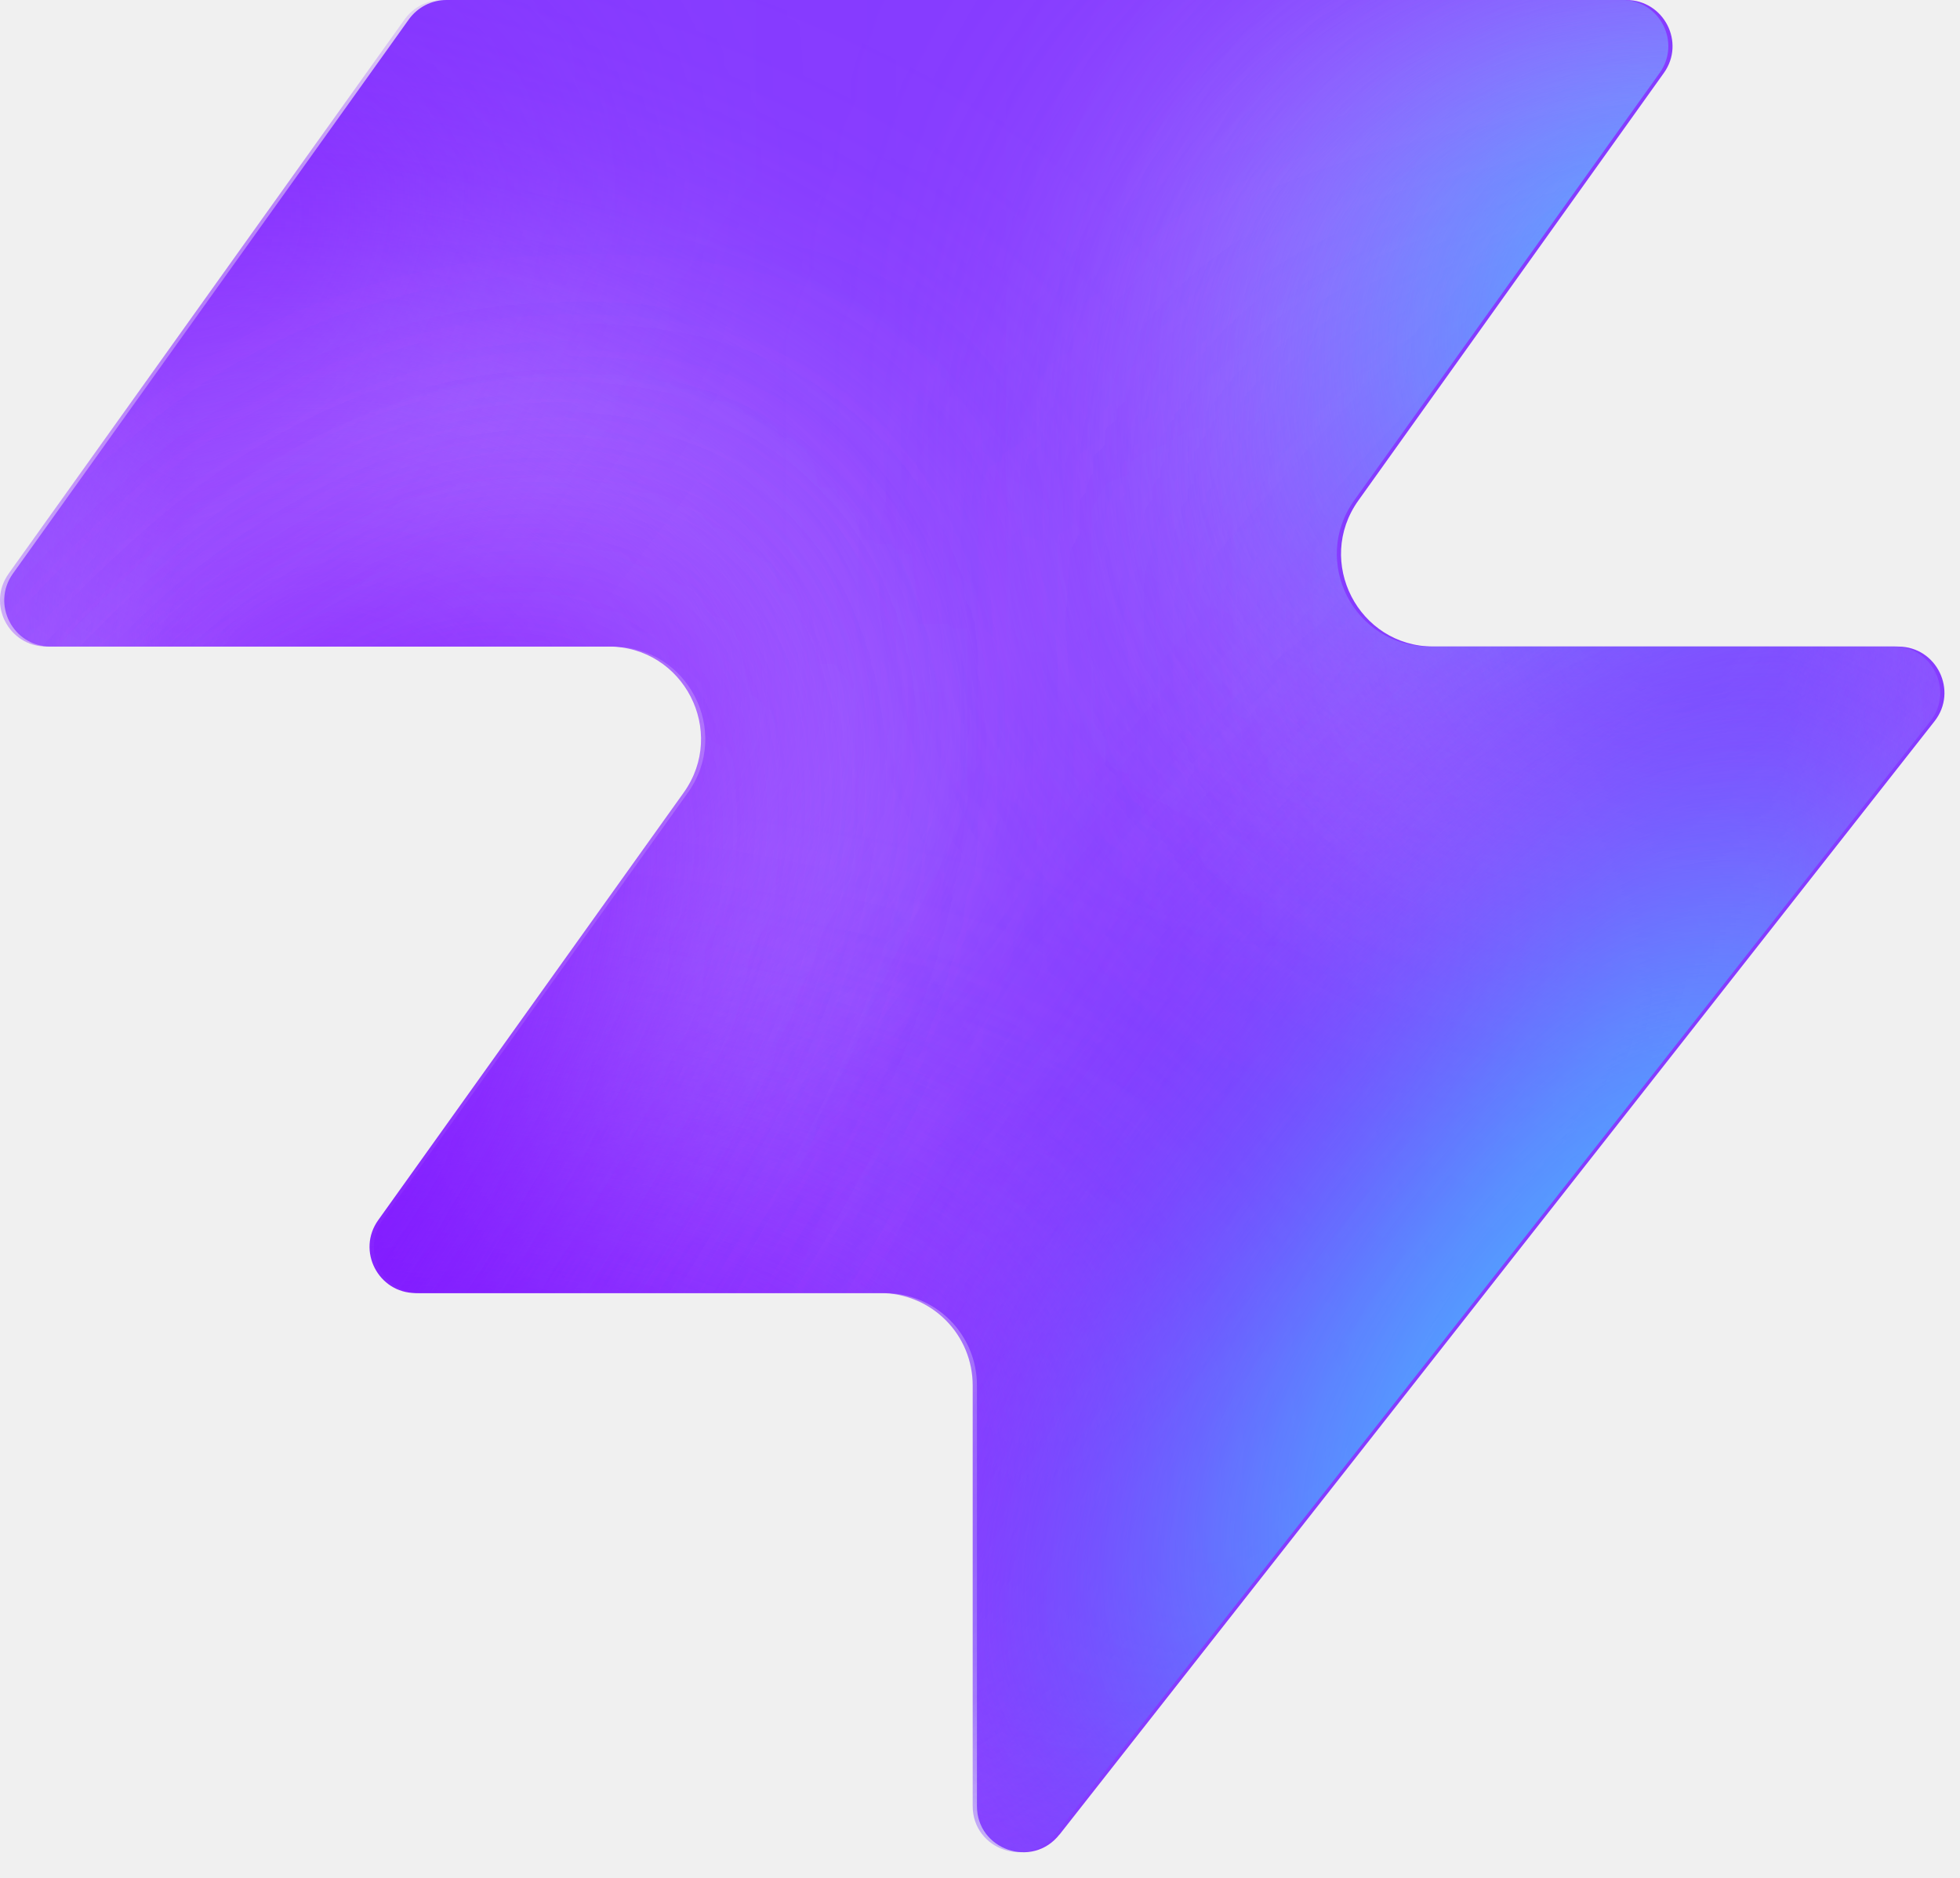
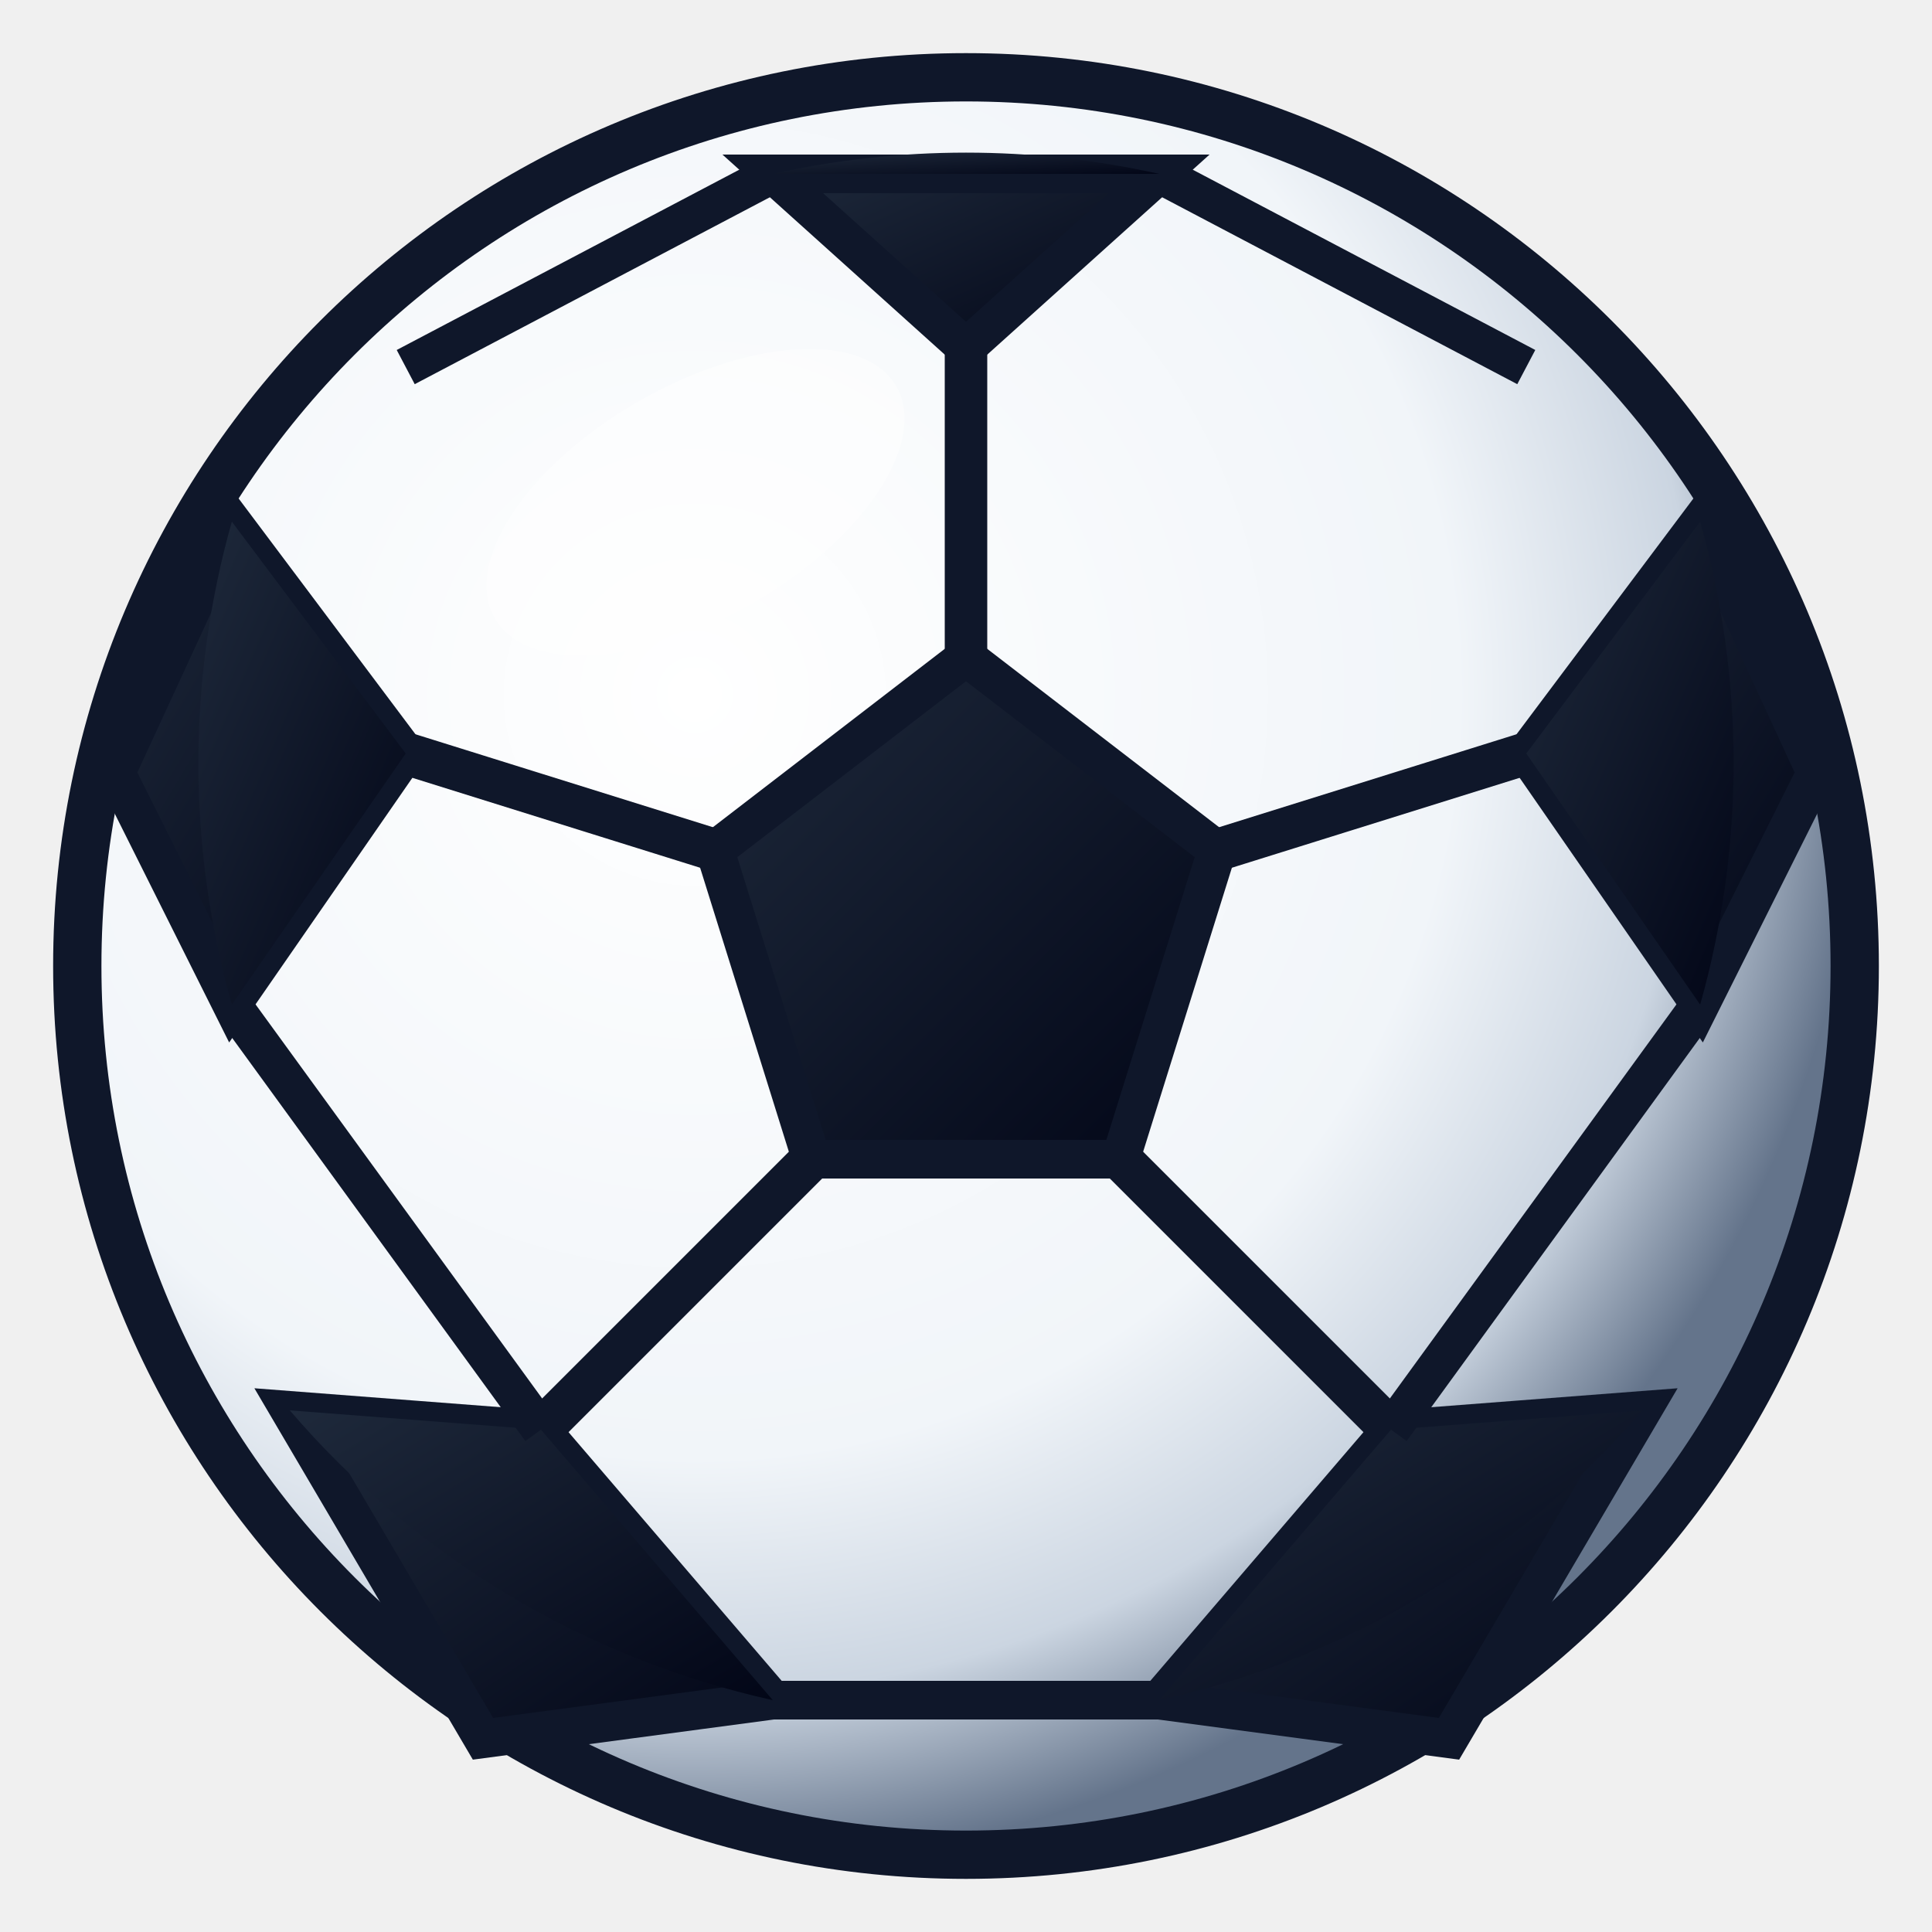
- <svg xmlns="http://www.w3.org/2000/svg" width="48" height="46" fill="none" viewBox="0 0 48 46">
-   <path fill="#863bff" d="M25.946 44.938c-.664.845-2.021.375-2.021-.698V33.937a2.26 2.26 0 0 0-2.262-2.262H10.287c-.92 0-1.456-1.04-.92-1.788l7.48-10.471c1.07-1.497 0-3.578-1.842-3.578H1.237c-.92 0-1.456-1.04-.92-1.788L10.013.474c.214-.297.556-.474.92-.474h28.894c.92 0 1.456 1.04.92 1.788l-7.48 10.471c-1.07 1.498 0 3.579 1.842 3.579h11.377c.943 0 1.473 1.088.89 1.83L25.947 44.94z" style="fill:#863bff;fill:color(display-p3 .525 .23 1);fill-opacity:1" />
-   <mask id="a" width="48" height="46" x="0" y="0" maskUnits="userSpaceOnUse" style="mask-type:alpha">
-     <path fill="#000" d="M25.842 44.938c-.664.844-2.021.375-2.021-.698V33.937a2.26 2.26 0 0 0-2.262-2.262H10.183c-.92 0-1.456-1.04-.92-1.788l7.48-10.471c1.07-1.498 0-3.579-1.842-3.579H1.133c-.92 0-1.456-1.04-.92-1.787L9.91.473c.214-.297.556-.474.92-.474h28.894c.92 0 1.456 1.04.92 1.788l-7.48 10.471c-1.07 1.498 0 3.578 1.842 3.578h11.377c.943 0 1.473 1.088.89 1.832L25.843 44.94z" style="fill:#000;fill-opacity:1" />
-   </mask>
-   <g mask="url(#a)">
-     <g filter="url(#b)">
-       <ellipse cx="5.508" cy="14.704" fill="#ede6ff" rx="5.508" ry="14.704" style="fill:#ede6ff;fill:color(display-p3 .927 .903 1);fill-opacity:1" transform="matrix(.00324 1 1 -.00324 -4.47 31.516)" />
-     </g>
-     <g filter="url(#c)">
-       <ellipse cx="10.399" cy="29.851" fill="#ede6ff" rx="10.399" ry="29.851" style="fill:#ede6ff;fill:color(display-p3 .927 .903 1);fill-opacity:1" transform="matrix(.00324 1 1 -.00324 -39.328 7.883)" />
-     </g>
-     <g filter="url(#d)">
-       <ellipse cx="5.508" cy="30.487" fill="#7e14ff" rx="5.508" ry="30.487" style="fill:#7e14ff;fill:color(display-p3 .492 .077 1);fill-opacity:1" transform="rotate(89.814 -25.913 -14.639)scale(1 -1)" />
-     </g>
-     <g filter="url(#e)">
-       <ellipse cx="5.508" cy="30.599" fill="#7e14ff" rx="5.508" ry="30.599" style="fill:#7e14ff;fill:color(display-p3 .492 .077 1);fill-opacity:1" transform="rotate(89.814 -32.644 -3.334)scale(1 -1)" />
-     </g>
-     <g filter="url(#f)">
-       <ellipse cx="5.508" cy="30.599" fill="#7e14ff" rx="5.508" ry="30.599" style="fill:#7e14ff;fill:color(display-p3 .492 .077 1);fill-opacity:1" transform="matrix(.00324 1 1 -.00324 -34.34 30.47)" />
-     </g>
-     <g filter="url(#g)">
-       <ellipse cx="14.072" cy="22.078" fill="#ede6ff" rx="14.072" ry="22.078" style="fill:#ede6ff;fill:color(display-p3 .927 .903 1);fill-opacity:1" transform="rotate(93.35 24.506 48.493)scale(-1 1)" />
-     </g>
-     <g filter="url(#h)">
-       <ellipse cx="3.47" cy="21.501" fill="#7e14ff" rx="3.47" ry="21.501" style="fill:#7e14ff;fill:color(display-p3 .492 .077 1);fill-opacity:1" transform="rotate(89.009 28.708 47.59)scale(-1 1)" />
-     </g>
-     <g filter="url(#i)">
-       <ellipse cx="3.47" cy="21.501" fill="#7e14ff" rx="3.47" ry="21.501" style="fill:#7e14ff;fill:color(display-p3 .492 .077 1);fill-opacity:1" transform="rotate(89.009 28.708 47.59)scale(-1 1)" />
-     </g>
-     <g filter="url(#j)">
-       <ellipse cx=".387" cy="8.972" fill="#7e14ff" rx="4.407" ry="29.108" style="fill:#7e14ff;fill:color(display-p3 .492 .077 1);fill-opacity:1" transform="rotate(39.51 .387 8.972)" />
-     </g>
-     <g filter="url(#k)">
-       <ellipse cx="47.523" cy="-6.092" fill="#7e14ff" rx="4.407" ry="29.108" style="fill:#7e14ff;fill:color(display-p3 .492 .077 1);fill-opacity:1" transform="rotate(37.892 47.523 -6.092)" />
-     </g>
-     <g filter="url(#l)">
-       <ellipse cx="41.412" cy="6.333" fill="#47bfff" rx="5.971" ry="9.665" style="fill:#47bfff;fill:color(display-p3 .28 .748 1);fill-opacity:1" transform="rotate(37.892 41.412 6.333)" />
-     </g>
-     <g filter="url(#m)">
-       <ellipse cx="-1.879" cy="38.332" fill="#7e14ff" rx="4.407" ry="29.108" style="fill:#7e14ff;fill:color(display-p3 .492 .077 1);fill-opacity:1" transform="rotate(37.892 -1.88 38.332)" />
-     </g>
-     <g filter="url(#n)">
-       <ellipse cx="-1.879" cy="38.332" fill="#7e14ff" rx="4.407" ry="29.108" style="fill:#7e14ff;fill:color(display-p3 .492 .077 1);fill-opacity:1" transform="rotate(37.892 -1.88 38.332)" />
-     </g>
-     <g filter="url(#o)">
-       <ellipse cx="35.651" cy="29.907" fill="#7e14ff" rx="4.407" ry="29.108" style="fill:#7e14ff;fill:color(display-p3 .492 .077 1);fill-opacity:1" transform="rotate(37.892 35.651 29.907)" />
-     </g>
-     <g filter="url(#p)">
-       <ellipse cx="38.418" cy="32.4" fill="#47bfff" rx="5.971" ry="15.297" style="fill:#47bfff;fill:color(display-p3 .28 .748 1);fill-opacity:1" transform="rotate(37.892 38.418 32.4)" />
-     </g>
-   </g>
+ <svg xmlns="http://www.w3.org/2000/svg" viewBox="0 0 100 100" width="100%" height="100%">
  <defs>
-     <filter id="b" width="60.045" height="41.654" x="-19.77" y="16.149" color-interpolation-filters="sRGB" filterUnits="userSpaceOnUse">
-       <feFlood flood-opacity="0" result="BackgroundImageFix" />
-       <feBlend in="SourceGraphic" in2="BackgroundImageFix" result="shape" />
-       <feGaussianBlur result="effect1_foregroundBlur_2002_17158" stdDeviation="7.659" />
-     </filter>
-     <filter id="c" width="90.34" height="51.437" x="-54.613" y="-7.533" color-interpolation-filters="sRGB" filterUnits="userSpaceOnUse">
-       <feFlood flood-opacity="0" result="BackgroundImageFix" />
-       <feBlend in="SourceGraphic" in2="BackgroundImageFix" result="shape" />
-       <feGaussianBlur result="effect1_foregroundBlur_2002_17158" stdDeviation="7.659" />
-     </filter>
-     <filter id="d" width="79.355" height="29.4" x="-49.64" y="2.03" color-interpolation-filters="sRGB" filterUnits="userSpaceOnUse">
-       <feFlood flood-opacity="0" result="BackgroundImageFix" />
-       <feBlend in="SourceGraphic" in2="BackgroundImageFix" result="shape" />
-       <feGaussianBlur result="effect1_foregroundBlur_2002_17158" stdDeviation="4.596" />
-     </filter>
-     <filter id="e" width="79.579" height="29.4" x="-45.045" y="20.029" color-interpolation-filters="sRGB" filterUnits="userSpaceOnUse">
-       <feFlood flood-opacity="0" result="BackgroundImageFix" />
-       <feBlend in="SourceGraphic" in2="BackgroundImageFix" result="shape" />
-       <feGaussianBlur result="effect1_foregroundBlur_2002_17158" stdDeviation="4.596" />
-     </filter>
-     <filter id="f" width="79.579" height="29.4" x="-43.513" y="21.178" color-interpolation-filters="sRGB" filterUnits="userSpaceOnUse">
-       <feFlood flood-opacity="0" result="BackgroundImageFix" />
-       <feBlend in="SourceGraphic" in2="BackgroundImageFix" result="shape" />
-       <feGaussianBlur result="effect1_foregroundBlur_2002_17158" stdDeviation="4.596" />
-     </filter>
-     <filter id="g" width="74.749" height="58.852" x="15.756" y="-17.901" color-interpolation-filters="sRGB" filterUnits="userSpaceOnUse">
-       <feFlood flood-opacity="0" result="BackgroundImageFix" />
-       <feBlend in="SourceGraphic" in2="BackgroundImageFix" result="shape" />
-       <feGaussianBlur result="effect1_foregroundBlur_2002_17158" stdDeviation="7.659" />
-     </filter>
-     <filter id="h" width="61.377" height="25.362" x="23.548" y="2.284" color-interpolation-filters="sRGB" filterUnits="userSpaceOnUse">
-       <feFlood flood-opacity="0" result="BackgroundImageFix" />
-       <feBlend in="SourceGraphic" in2="BackgroundImageFix" result="shape" />
-       <feGaussianBlur result="effect1_foregroundBlur_2002_17158" stdDeviation="4.596" />
-     </filter>
-     <filter id="i" width="61.377" height="25.362" x="23.548" y="2.284" color-interpolation-filters="sRGB" filterUnits="userSpaceOnUse">
-       <feFlood flood-opacity="0" result="BackgroundImageFix" />
-       <feBlend in="SourceGraphic" in2="BackgroundImageFix" result="shape" />
-       <feGaussianBlur result="effect1_foregroundBlur_2002_17158" stdDeviation="4.596" />
-     </filter>
-     <filter id="j" width="56.045" height="63.649" x="-27.636" y="-22.853" color-interpolation-filters="sRGB" filterUnits="userSpaceOnUse">
-       <feFlood flood-opacity="0" result="BackgroundImageFix" />
-       <feBlend in="SourceGraphic" in2="BackgroundImageFix" result="shape" />
-       <feGaussianBlur result="effect1_foregroundBlur_2002_17158" stdDeviation="4.596" />
-     </filter>
-     <filter id="k" width="54.814" height="64.646" x="20.116" y="-38.415" color-interpolation-filters="sRGB" filterUnits="userSpaceOnUse">
-       <feFlood flood-opacity="0" result="BackgroundImageFix" />
-       <feBlend in="SourceGraphic" in2="BackgroundImageFix" result="shape" />
-       <feGaussianBlur result="effect1_foregroundBlur_2002_17158" stdDeviation="4.596" />
-     </filter>
-     <filter id="l" width="33.541" height="35.313" x="24.641" y="-11.323" color-interpolation-filters="sRGB" filterUnits="userSpaceOnUse">
-       <feFlood flood-opacity="0" result="BackgroundImageFix" />
-       <feBlend in="SourceGraphic" in2="BackgroundImageFix" result="shape" />
-       <feGaussianBlur result="effect1_foregroundBlur_2002_17158" stdDeviation="4.596" />
-     </filter>
-     <filter id="m" width="54.814" height="64.646" x="-29.286" y="6.009" color-interpolation-filters="sRGB" filterUnits="userSpaceOnUse">
-       <feFlood flood-opacity="0" result="BackgroundImageFix" />
-       <feBlend in="SourceGraphic" in2="BackgroundImageFix" result="shape" />
-       <feGaussianBlur result="effect1_foregroundBlur_2002_17158" stdDeviation="4.596" />
-     </filter>
-     <filter id="n" width="54.814" height="64.646" x="-29.286" y="6.009" color-interpolation-filters="sRGB" filterUnits="userSpaceOnUse">
-       <feFlood flood-opacity="0" result="BackgroundImageFix" />
-       <feBlend in="SourceGraphic" in2="BackgroundImageFix" result="shape" />
-       <feGaussianBlur result="effect1_foregroundBlur_2002_17158" stdDeviation="4.596" />
-     </filter>
-     <filter id="o" width="54.814" height="64.646" x="8.244" y="-2.416" color-interpolation-filters="sRGB" filterUnits="userSpaceOnUse">
-       <feFlood flood-opacity="0" result="BackgroundImageFix" />
-       <feBlend in="SourceGraphic" in2="BackgroundImageFix" result="shape" />
-       <feGaussianBlur result="effect1_foregroundBlur_2002_17158" stdDeviation="4.596" />
-     </filter>
-     <filter id="p" width="39.409" height="43.623" x="18.713" y="10.588" color-interpolation-filters="sRGB" filterUnits="userSpaceOnUse">
-       <feFlood flood-opacity="0" result="BackgroundImageFix" />
-       <feBlend in="SourceGraphic" in2="BackgroundImageFix" result="shape" />
-       <feGaussianBlur result="effect1_foregroundBlur_2002_17158" stdDeviation="4.596" />
-     </filter>
+     <radialGradient id="ballShading" cx="35%" cy="35%" r="65%">
+       <stop offset="0%" stop-color="#ffffff" />
+       <stop offset="65%" stop-color="#f1f5f9" />
+       <stop offset="85%" stop-color="#cbd5e1" />
+       <stop offset="100%" stop-color="#64748b" />
+     </radialGradient>
+     <linearGradient id="patchGrad" x1="0%" y1="0%" x2="100%" y2="100%">
+       <stop offset="0%" stop-color="#1e293b" />
+       <stop offset="100%" stop-color="#020617" />
+     </linearGradient>
  </defs>
+   <circle cx="50" cy="50" r="46" fill="url(#ballShading)" stroke="#0f172a" stroke-width="2.5" />
+   <polygon points="50,34 63,44 58,60 42,60 37,44" fill="url(#patchGrad)" stroke="#0f172a" stroke-width="2" />
+   <line x1="50" y1="34" x2="50" y2="18" stroke="#0f172a" stroke-width="2.2" stroke-linecap="round" />
+   <line x1="63" y1="44" x2="79" y2="39" stroke="#0f172a" stroke-width="2.2" stroke-linecap="round" />
+   <line x1="58" y1="60" x2="72" y2="74" stroke="#0f172a" stroke-width="2.2" stroke-linecap="round" />
+   <line x1="42" y1="60" x2="28" y2="74" stroke="#0f172a" stroke-width="2.2" stroke-linecap="round" />
+   <line x1="37" y1="44" x2="21" y2="39" stroke="#0f172a" stroke-width="2.2" stroke-linecap="round" />
+   <polygon points="50,18 40,9 60,9" fill="url(#patchGrad)" stroke="#0f172a" stroke-width="2" />
+   <path d="M 40,9 A 46,46 0 0,1 60,9 Z" fill="url(#patchGrad)" />
+   <polygon points="79,39 88,27 94,40 88,52" fill="url(#patchGrad)" stroke="#0f172a" stroke-width="2" />
+   <path d="M 88,27 A 46,46 0 0,1 88,52 L 79,39 Z" fill="url(#patchGrad)" />
+   <polygon points="72,74 85,73 75,90 60,88" fill="url(#patchGrad)" stroke="#0f172a" stroke-width="2" />
+   <path d="M 85,73 A 46,46 0 0,1 60,88 L 72,74 Z" fill="url(#patchGrad)" />
+   <polygon points="28,74 15,73 25,90 40,88" fill="url(#patchGrad)" stroke="#0f172a" stroke-width="2" />
+   <path d="M 15,73 A 46,46 0 0,0 40,88 L 28,74 Z" fill="url(#patchGrad)" />
+   <polygon points="21,39 12,27 6,40 12,52" fill="url(#patchGrad)" stroke="#0f172a" stroke-width="2" />
+   <path d="M 12,27 A 46,46 0 0,0 12,52 L 21,39 Z" fill="url(#patchGrad)" />
+   <line x1="40" y1="9" x2="21" y2="19" stroke="#0f172a" stroke-width="2" />
+   <line x1="60" y1="9" x2="79" y2="19" stroke="#0f172a" stroke-width="2" />
+   <line x1="88" y1="52" x2="72" y2="74" stroke="#0f172a" stroke-width="2" />
+   <line x1="60" y1="88" x2="40" y2="88" stroke="#0f172a" stroke-width="2" />
+   <line x1="28" y1="74" x2="12" y2="52" stroke="#0f172a" stroke-width="2" />
+   <ellipse cx="36" cy="26" rx="12" ry="6" fill="#ffffff" opacity="0.45" transform="rotate(-30 36 26)" />
</svg>
